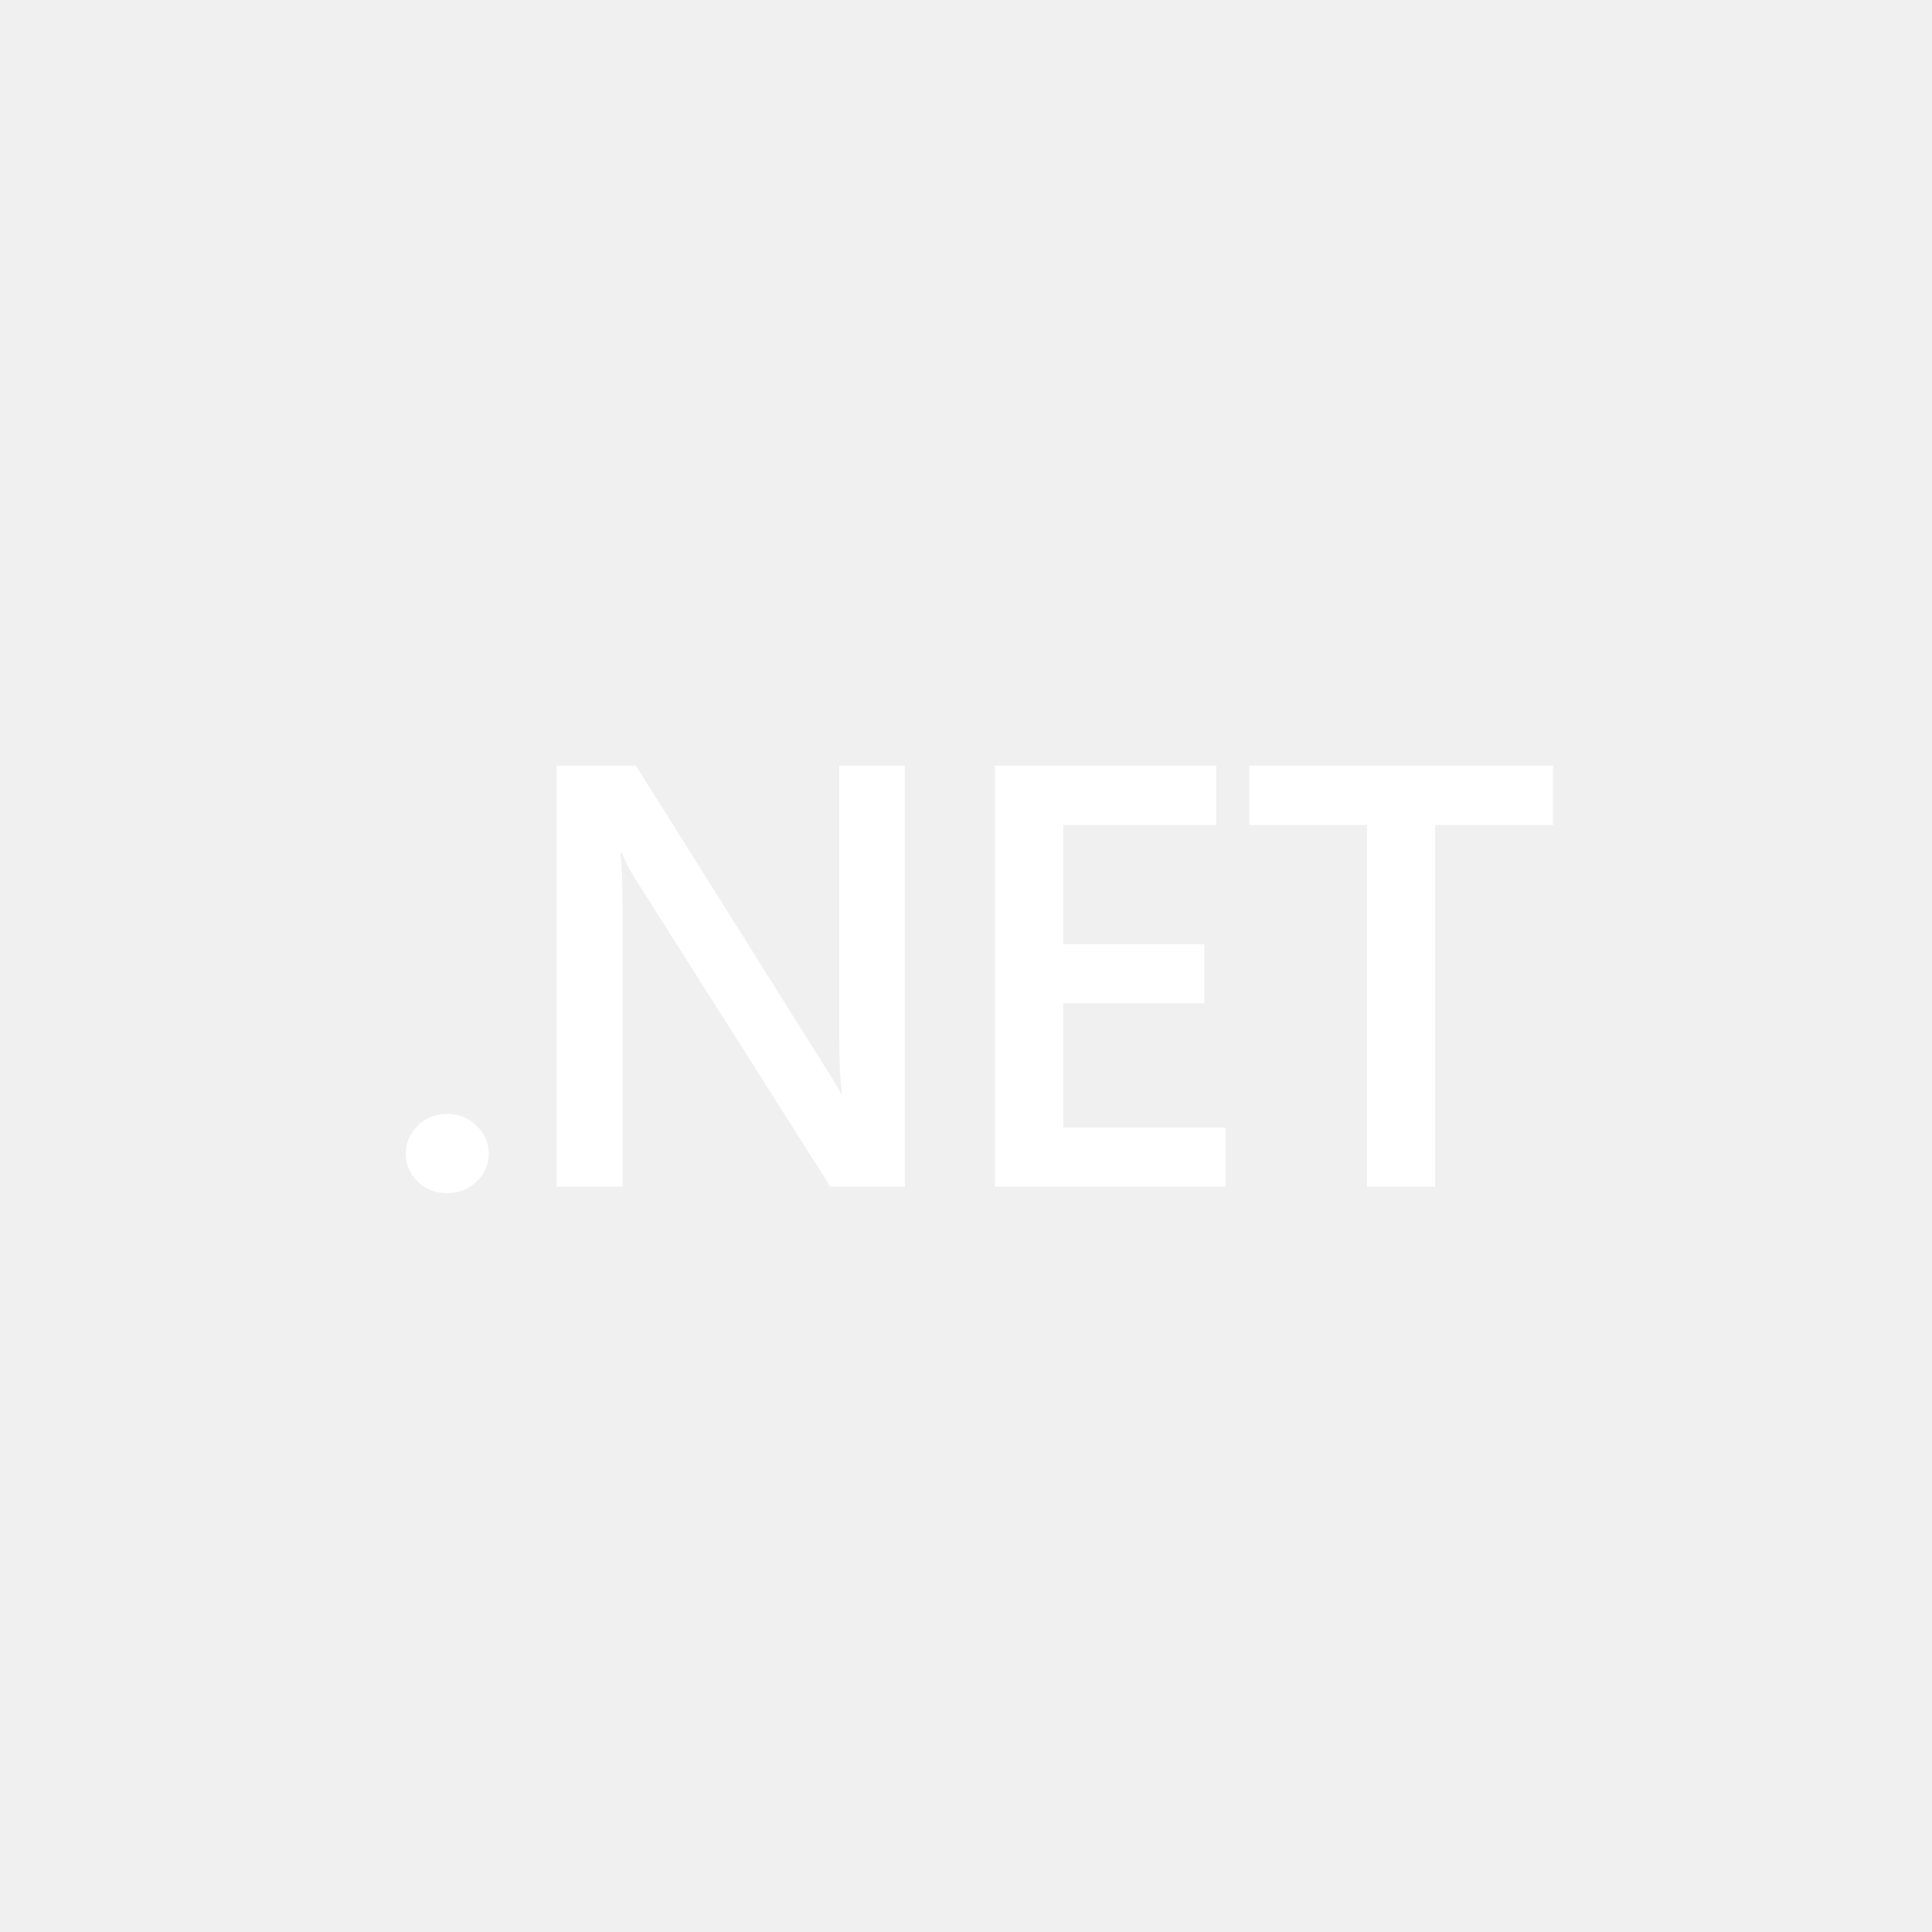
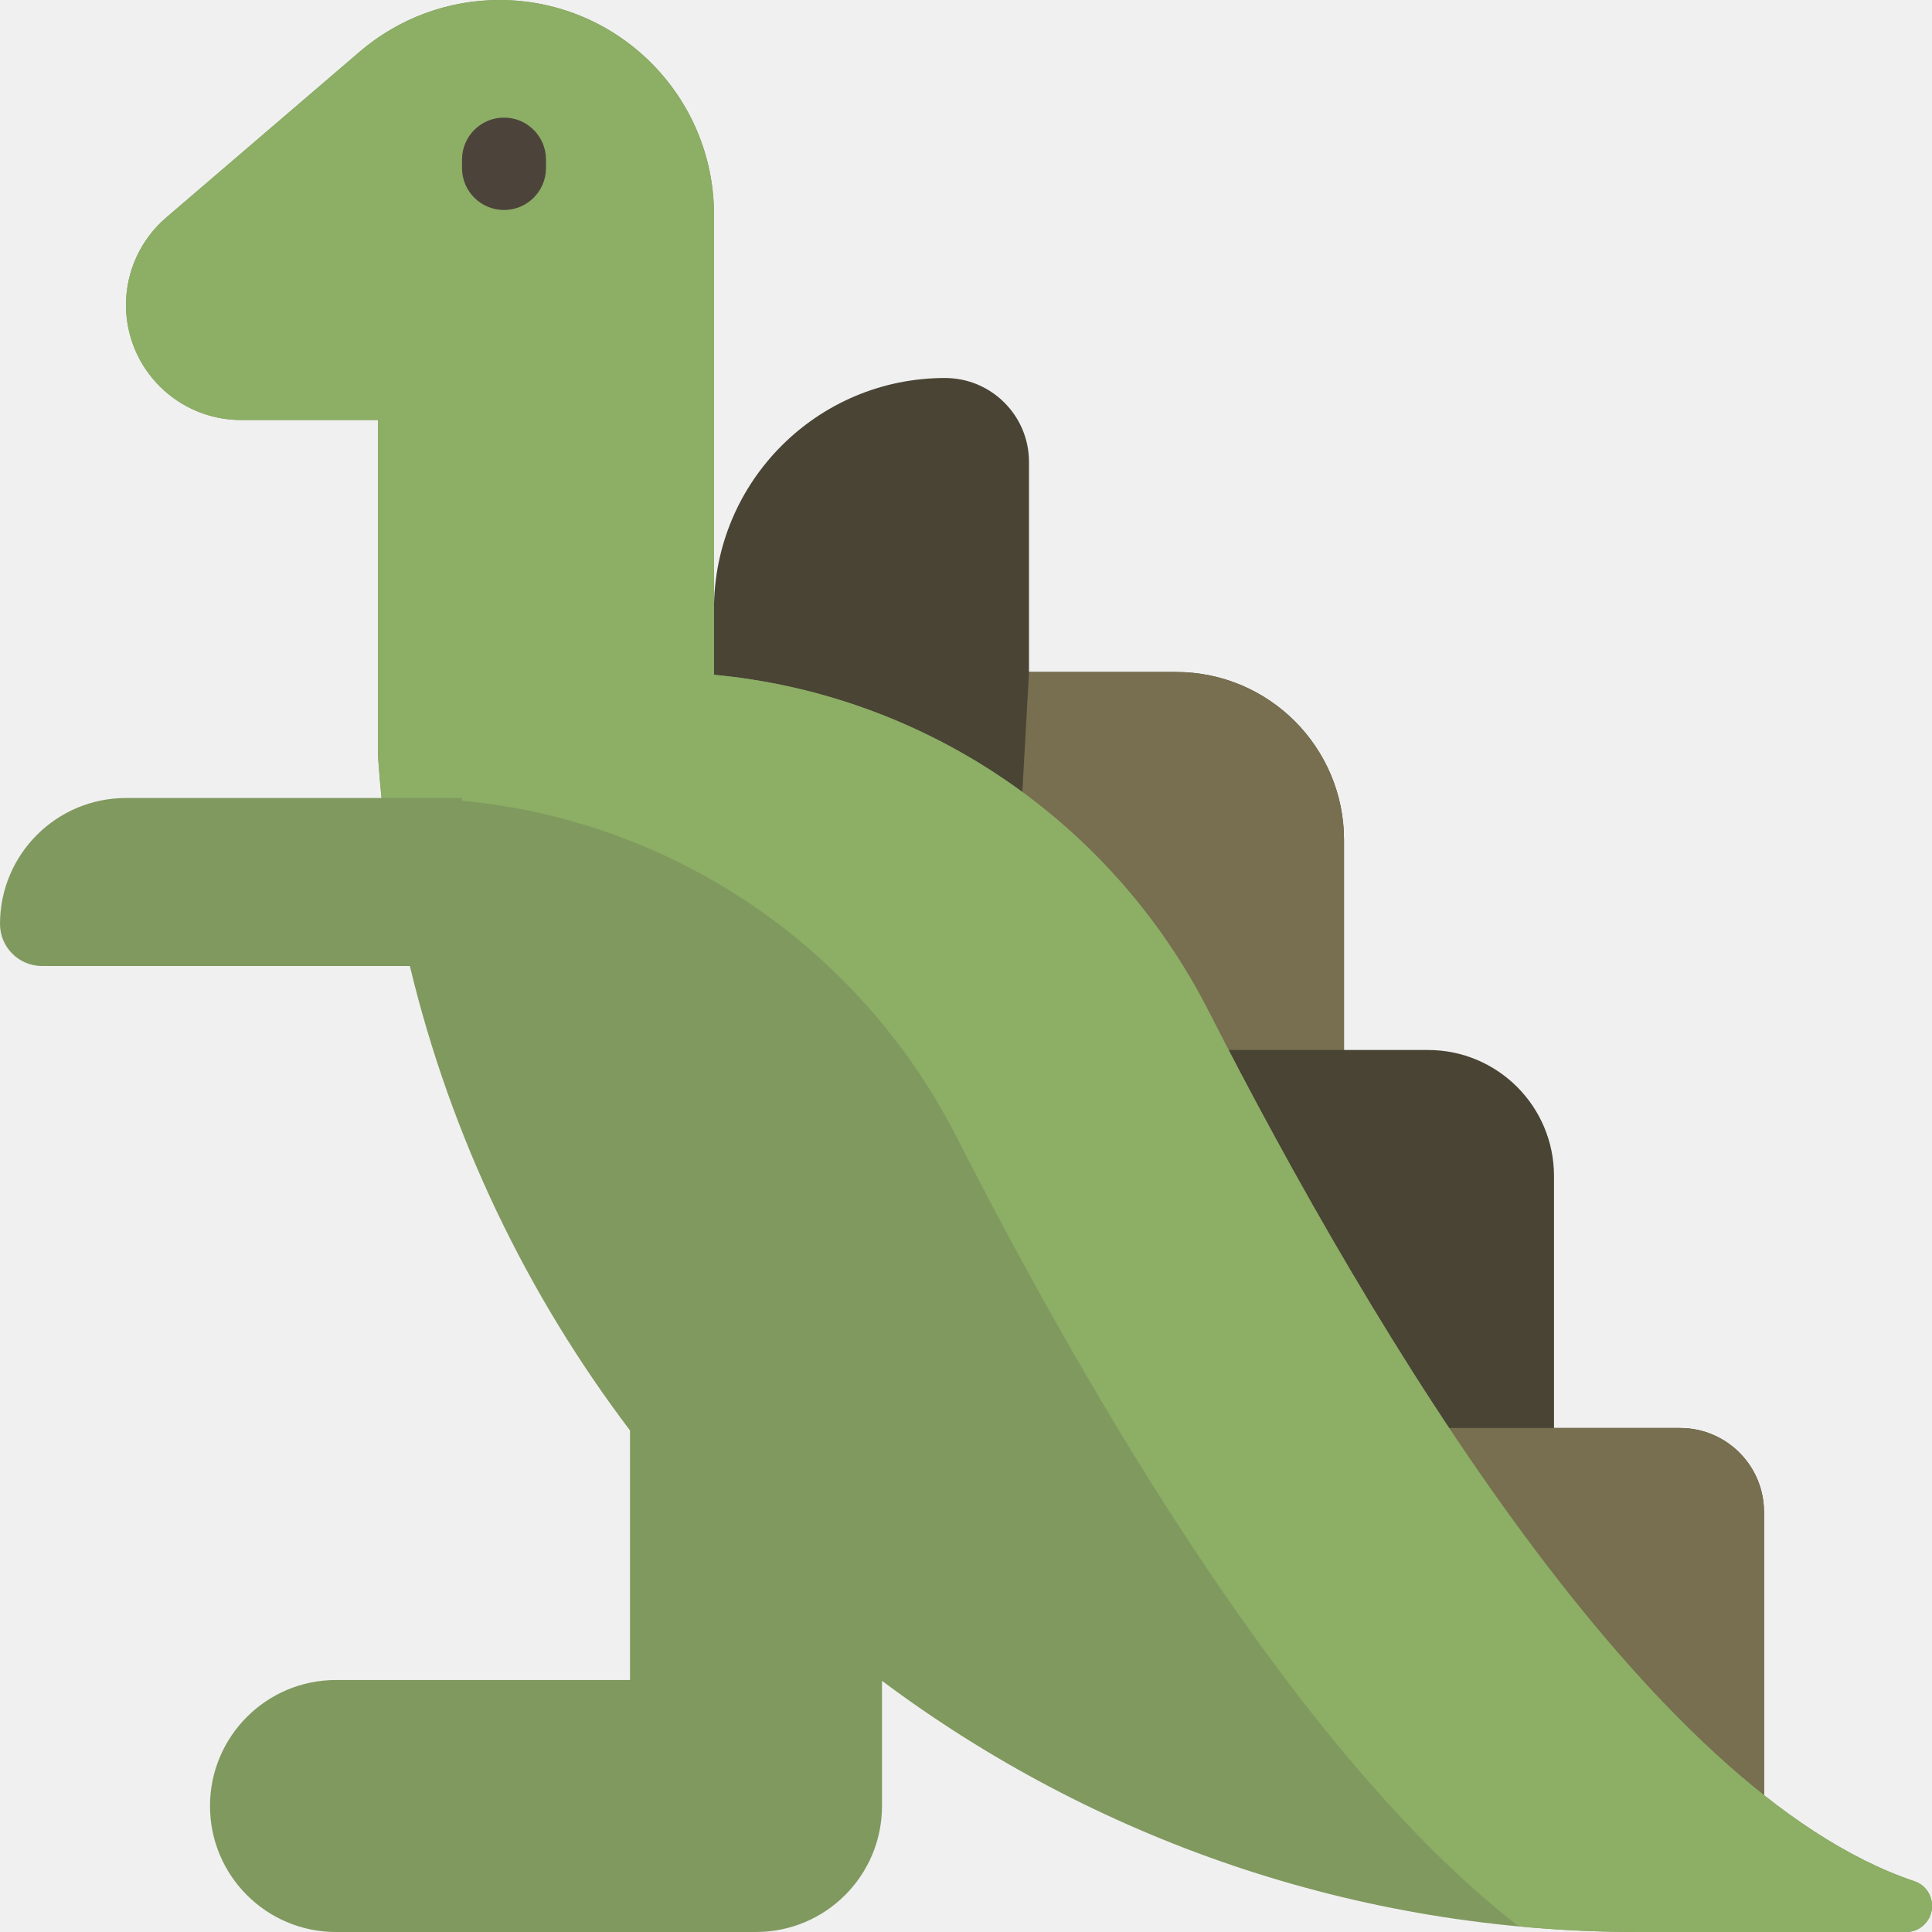
- <svg xmlns="http://www.w3.org/2000/svg" width="456" height="456" viewBox="0 0 456 456" version="1.1" xml:space="preserve" style="fill-rule:evenodd;clip-rule:evenodd;stroke-linejoin:round;stroke-miterlimit:2;">
-   <path d="m 105.5,281.609 c -2.703,0 -5.001,-0.9 -6.893,-2.702 -1.892,-1.848 -2.838,-4.042 -2.838,-6.582 0,-2.587 0.946,-4.804 2.838,-6.652 1.892,-1.848 4.19,-2.772 6.893,-2.772 2.748,0 5.068,0.924 6.96,2.772 1.937,1.848 2.906,4.064 2.906,6.652 0,2.54 -0.968,4.734 -2.906,6.582 -1.892,1.802 -4.212,2.702 -6.96,2.702 z" style="fill:#ffffff;fill-rule:nonzero;stroke-width:0.838" />
-   <path d="M 213.561,280.084 H 195.99 L 149.7,207.054 c -1.171,-1.848 -2.14,-3.765 -2.906,-5.751 h -0.406 c 0.361,2.125 0.541,6.675 0.541,13.65 v 65.132 h -15.543 v -99.36 h 18.719 l 44.737,71.298 c 1.892,2.957 3.109,4.989 3.649,6.098 h 0.27 c -0.45,-2.632 -0.676,-7.09 -0.676,-13.373 v -64.023 h 15.476 z" style="fill:#ffffff;fill-rule:nonzero;stroke-width:0.838" />
-   <path d="m 289.251,280.084 h -54.401 v -99.36 h 52.238 v 13.997 h -36.154 v 28.131 h 33.316 v 13.927 h -33.316 v 29.378 h 38.316 z" style="fill:#ffffff;fill-rule:nonzero;stroke-width:0.838" />
-   <path d="M 366.565,194.721 H 338.722 v 85.363 h -16.084 v -85.363 h -27.775 v -13.997 h 71.701 z" style="fill:#ffffff;fill-rule:nonzero;stroke-width:0.838" />
+ <svg xmlns="http://www.w3.org/2000/svg" height="800px" width="800px" version="1.1" id="Layer_1" viewBox="0 0 512 512" xml:space="preserve">
+   <path style="fill:#494434;" d="M467.478,400.696v75.035l-77.913-8.252l-55.652-89.043L267.13,278.261l-77.913-66.783v-50.087  c0-33.81,27.408-61.217,61.217-61.217l0,0c12.295,0,22.261,9.966,22.261,22.261v55.652h38.957c24.588,0,44.522,19.934,44.522,44.522  v55.652h22.261c18.442,0,33.391,14.949,33.391,33.391v66.783h33.391C457.512,378.435,467.478,388.401,467.478,400.696z" />
+   <path style="fill:#776F4F;" d="M467.478,475.73v-75.035c0-12.295-9.966-22.261-22.261-22.261h-61.18l5.527,89.043L467.478,475.73z   M356.174,278.261v-55.652c0-24.588-19.933-44.522-44.522-44.522h-38.957l-5.565,100.174H356.174z" />
+   <path style="fill:#80995F;" d="M512,505.038v0.108c0,3.785-3.069,6.854-6.854,6.854h-71.059  c-75.047,0-144.436-24.767-200.348-66.562v33.171c0,18.442-14.949,33.391-33.391,33.391h-33.391l0,0H89.043  c-18.442,0-33.391-14.949-33.391-33.391l0,0c0-18.441,14.949-33.391,33.391-33.391h77.913v-66.139  c-27.304-36.04-47.462-77.765-58.339-123.078H11.13C4.983,256,0,251.017,0,244.87l0,0c0-18.442,14.949-33.391,33.391-33.391h67.712  c-0.367-3.694-0.685-7.402-0.929-11.13v-89.043H63.886c-16.841,0-30.495-13.654-30.495-30.495l0,0c0-8.902,3.89-17.36,10.65-23.154  l51.29-43.963C105.638,4.856,118.767,0,132.343,0l0,0c31.411,0,56.874,25.463,56.874,56.874v121.213v0.738  c55.696,5.217,105.312,38.6,131.044,89.074c43.977,86.258,116.368,206.9,187.144,230.669C510.168,499.496,512,502.124,512,505.038z" />
+   <path style="fill:#8CAE65;" d="M512,505.038v0.108c0,3.785-3.069,6.854-6.854,6.854h-71.059c-10.657,0-21.197-0.516-31.604-1.494  c-57.737-44.582-112.93-138.46-149.004-209.216c-25.732-50.473-75.349-83.857-131.044-89.074v-0.738h-21.331  c-0.367-3.694-0.685-7.402-0.929-11.13v-89.043H63.886c-16.841,0-30.495-13.654-30.495-30.495l0,0c0-8.902,3.89-17.36,10.65-23.154  l51.29-43.963C105.638,4.856,118.767,0,132.343,0l0,0c31.411,0,56.874,25.463,56.874,56.874v98.952v22.261v0.738  c55.696,5.217,105.312,38.6,131.044,89.074c43.977,86.258,116.368,206.9,187.144,230.669C510.168,499.496,512,502.124,512,505.038z" />
+   <path style="fill:#4C443B;" d="M144.696,42.296v2.226c0,6.147-4.983,11.13-11.13,11.13c-6.147,0-11.13-4.983-11.13-11.13v-2.226  c0-6.147,4.983-11.13,11.13-11.13C139.713,31.165,144.696,36.148,144.696,42.296z" />
</svg>
